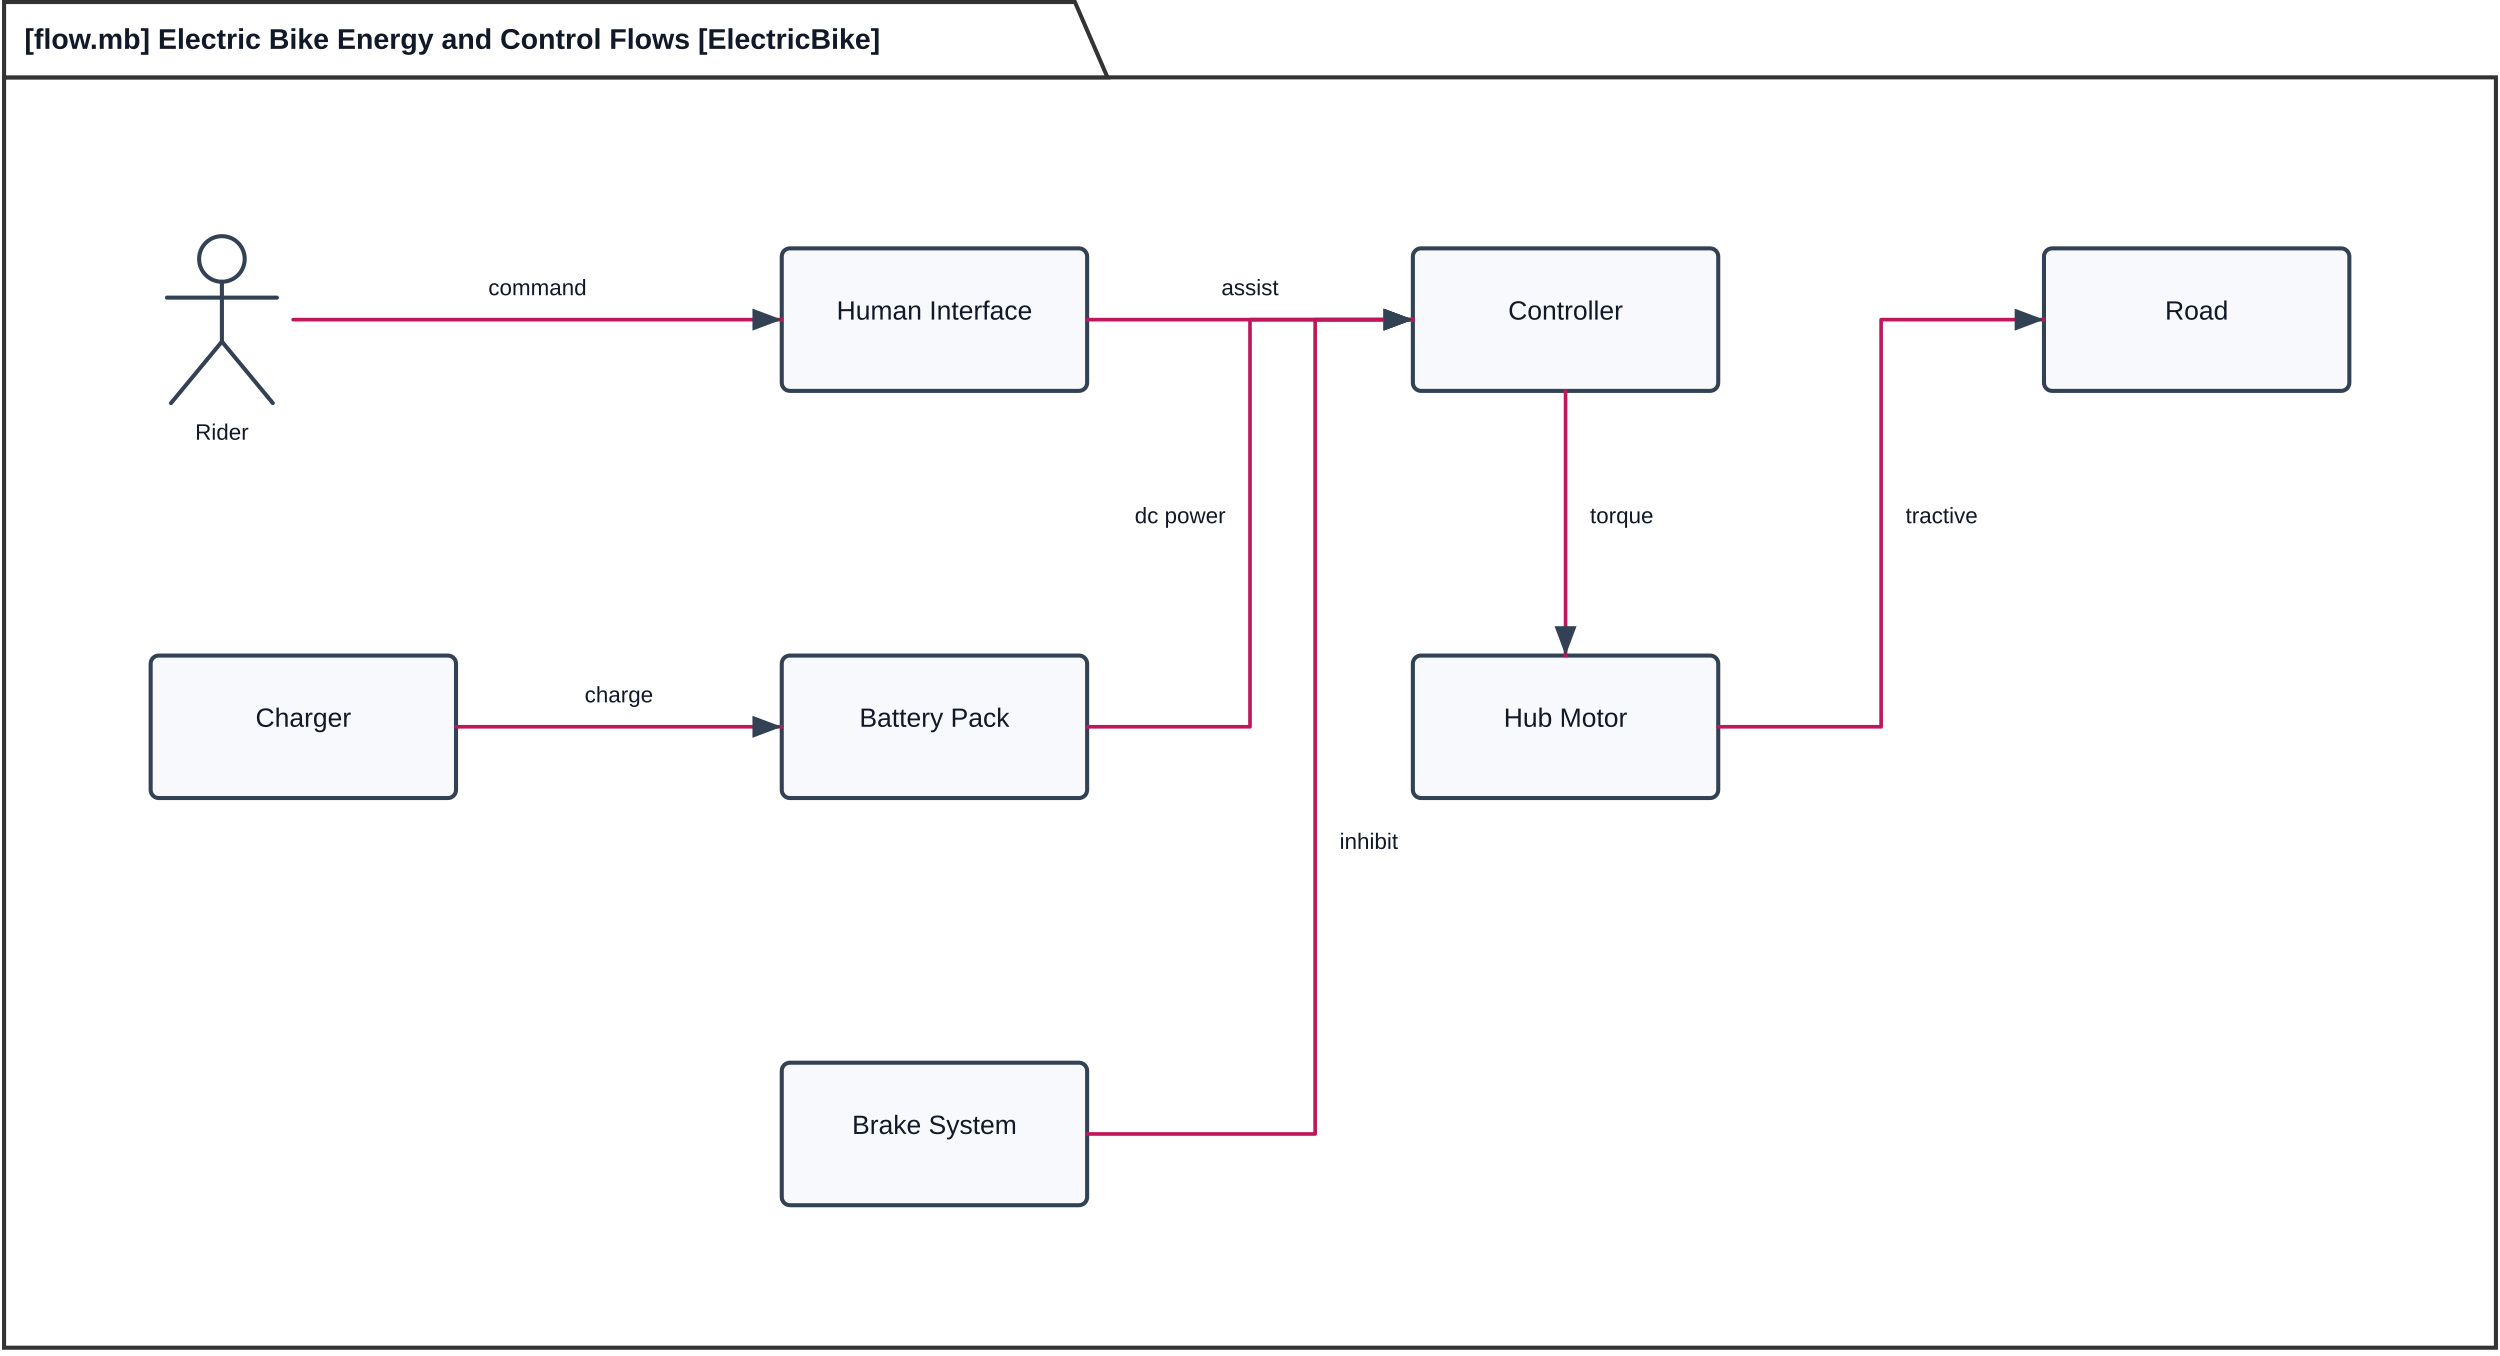
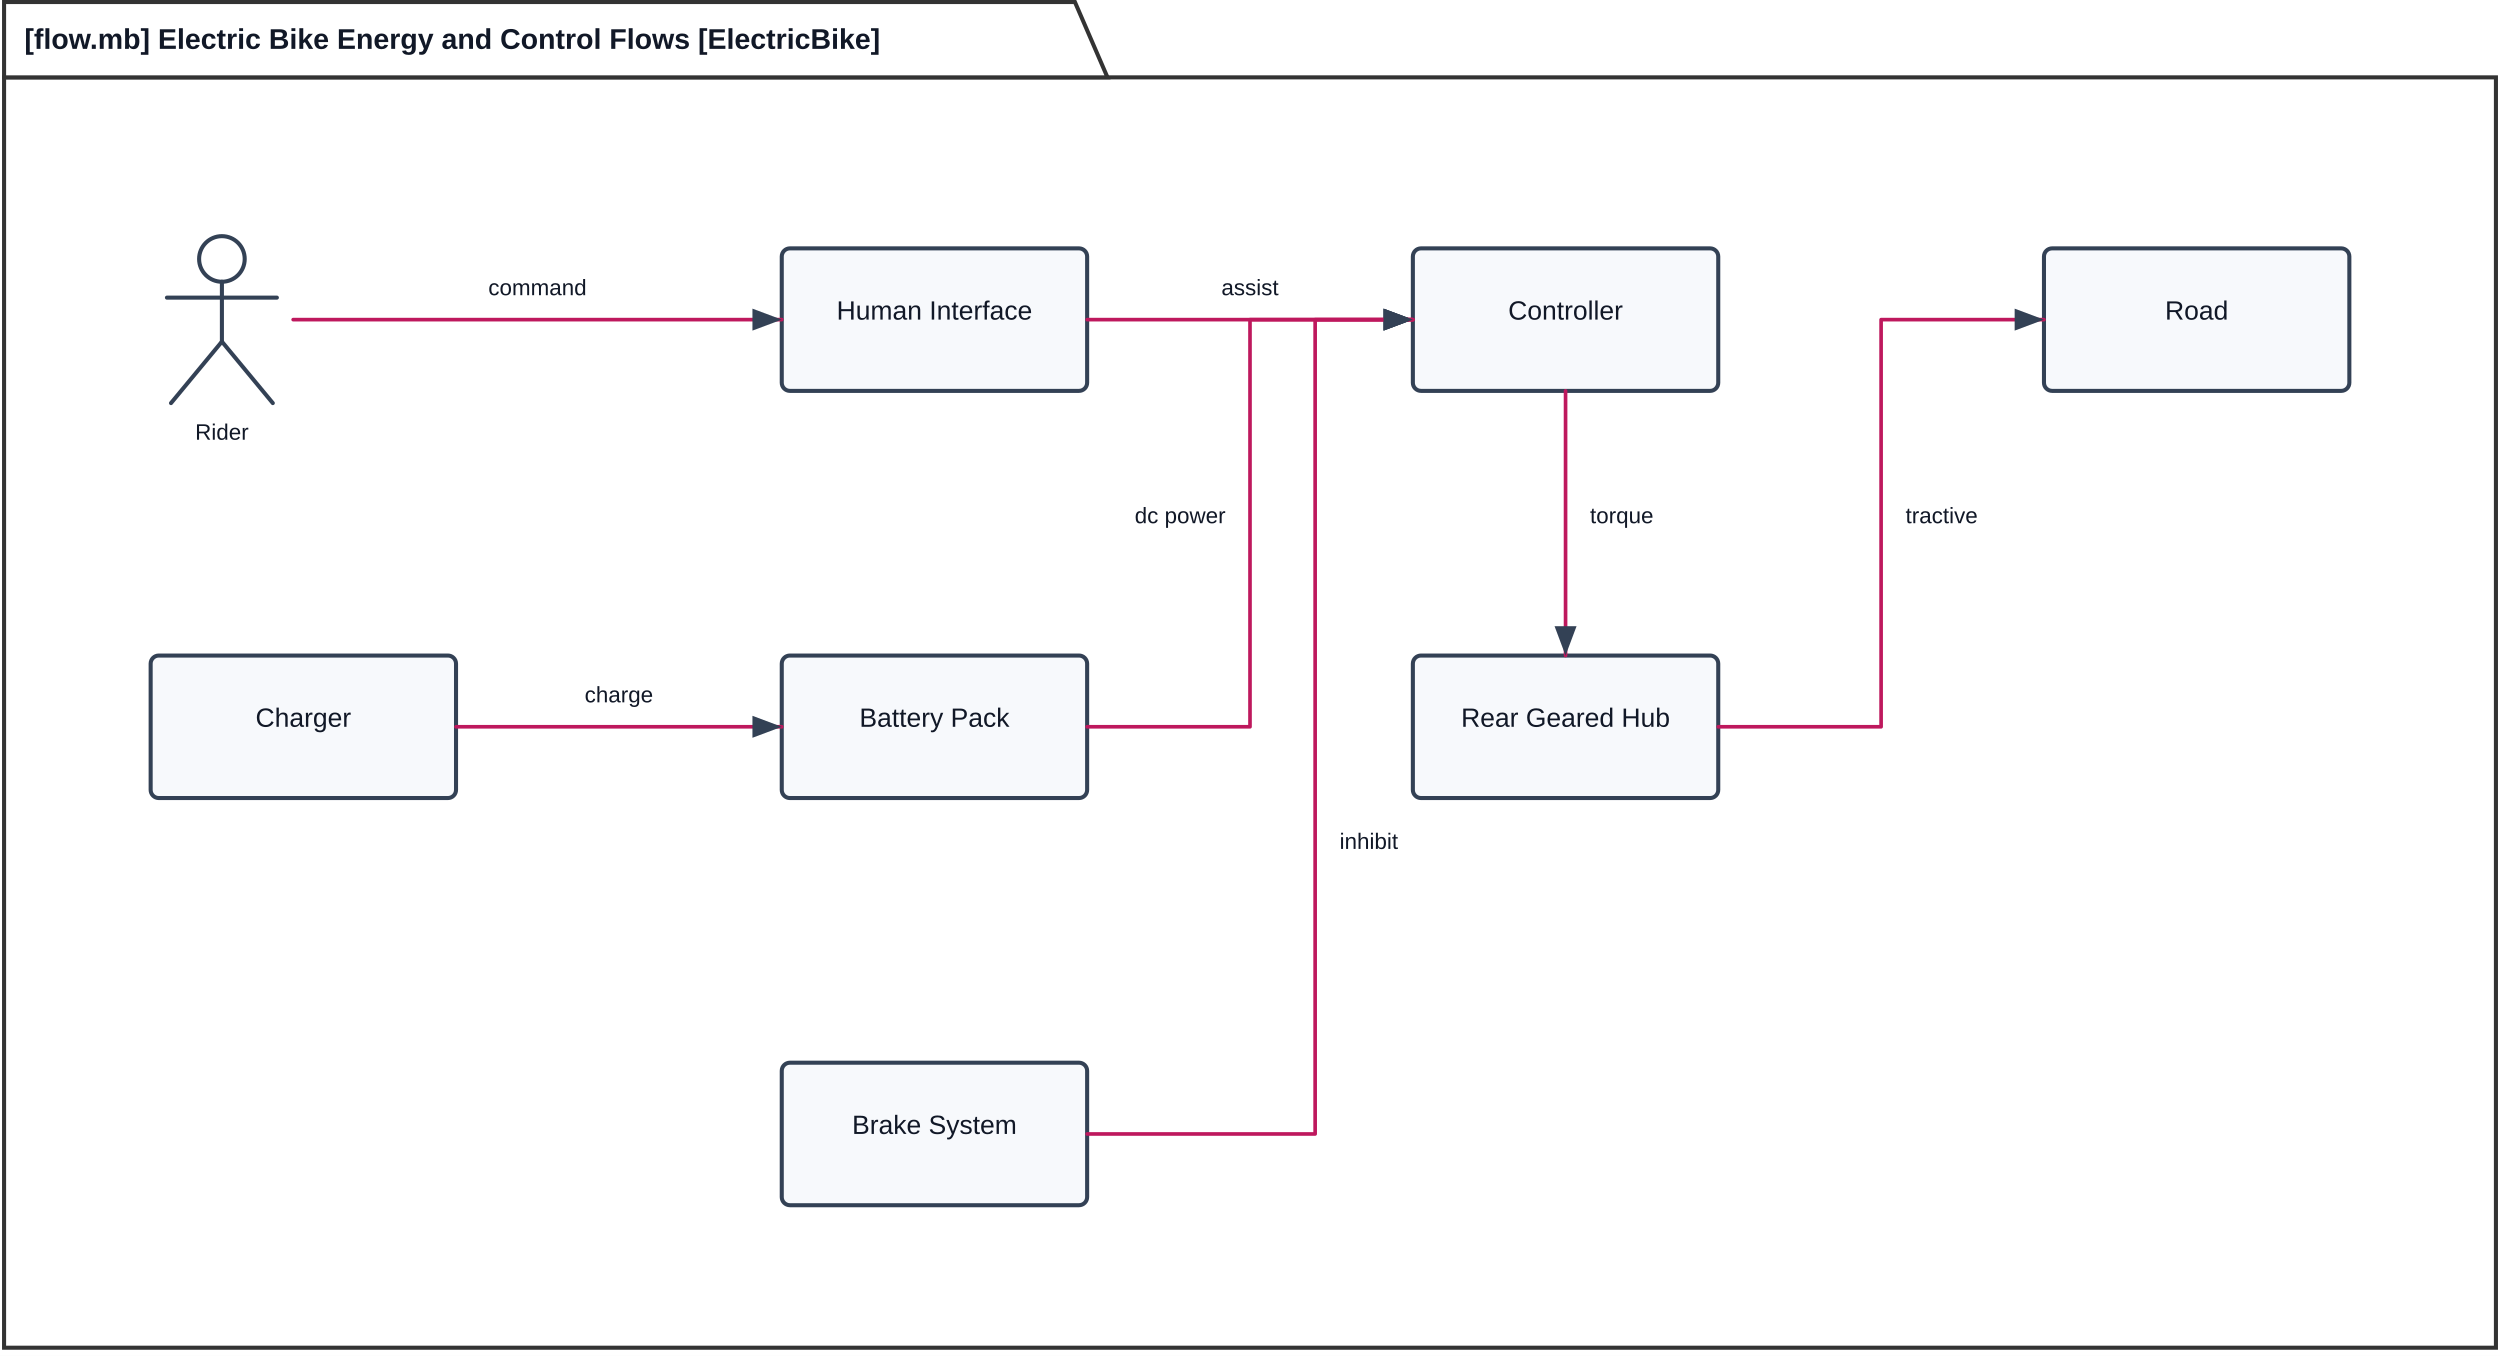
<svg xmlns="http://www.w3.org/2000/svg" width="1228" height="666" viewBox="0 0 1228 666">
  <defs>
    <style>text{font-family:Arial,Helvetica,sans-serif;fill:#111827}.label{font-size:13px}.small{font-size:11px}.header{font-size:14px;font-weight:600}</style>
    <marker id="arrow" markerWidth="8" markerHeight="6" refX="8" refY="3" orient="auto">
      <polygon points="0 0,8 3,0 6" fill="#1D4ED8" />
    </marker>
    <marker id="arrow-dark" markerWidth="8" markerHeight="6" refX="8" refY="3" orient="auto">
      <polygon points="0 0,8 3,0 6" fill="#334155" />
    </marker>
    <marker id="composition" markerWidth="12" markerHeight="12" refX="0" refY="6" orient="auto" markerUnits="strokeWidth">
      <polygon points="0 6,6 0,12 6,6 12" fill="#111827" stroke="#111827" />
    </marker>
  </defs>
  <rect x="0" y="0" width="1228" height="666" fill="#FFFFFF" />
  <rect x="2" y="38" width="1224" height="624" fill="none" stroke="#333333" stroke-width="2" />
  <path d="M 2 1 H 528 L 544 38 H 2 Z" fill="#FFFFFF" stroke="#333333" stroke-width="2" />
  <text class="header" x="12" y="24">[flow.mb] Electric Bike Energy and Control Flows [ElectricBike]</text>
  <rect x="2" y="38" width="1224" height="626" fill="none" stroke="#333333" stroke-width="0" />
  <g transform="translate(2,40)">
    <circle id="rider" cx="107" cy="87.2" r="11.2" fill="#FFFFFF" stroke="#334155" stroke-width="2" />
    <line x1="107" y1="98.4" x2="107" y2="127.8" stroke="#334155" stroke-width="2" stroke-linecap="round" />
    <line x1="80" y1="106.2" x2="134" y2="106.2" stroke="#334155" stroke-width="2" stroke-linecap="round" />
    <line x1="107" y1="127.8" x2="82" y2="158" stroke="#334155" stroke-width="2" stroke-linecap="round" />
    <line x1="107" y1="127.8" x2="132" y2="158" stroke="#334155" stroke-width="2" stroke-linecap="round" />
    <text class="small" text-anchor="middle" x="107" y="176">Rider</text>
    <rect id="charger" x="72" y="282" width="150" height="70" rx="4" fill="#F7F9FC" stroke="#334155" stroke-width="2" />
    <text class="label" text-anchor="middle" x="147" y="317">Charger</text>
    <rect id="humanInterface" x="382" y="82" width="150" height="70" rx="4" fill="#F7F9FC" stroke="#334155" stroke-width="2" />
    <text class="label" text-anchor="middle" x="457" y="117">Human Interface</text>
    <rect id="batteryPack" x="382" y="282" width="150" height="70" rx="4" fill="#F7F9FC" stroke="#334155" stroke-width="2" />
    <text class="label" text-anchor="middle" x="457" y="317">Battery Pack</text>
    <rect id="brakeSystem" x="382" y="482" width="150" height="70" rx="4" fill="#F7F9FC" stroke="#334155" stroke-width="2" />
    <text class="label" text-anchor="middle" x="457" y="517">Brake System</text>
    <rect id="motorController" x="692" y="82" width="150" height="70" rx="4" fill="#F7F9FC" stroke="#334155" stroke-width="2" />
    <text class="label" text-anchor="middle" x="767" y="117">Controller</text>
    <rect id="hubMotor" x="692" y="282" width="150" height="70" rx="4" fill="#F7F9FC" stroke="#334155" stroke-width="2" />
-     <text class="label" text-anchor="middle" x="767" y="317">Hub Motor</text>
+     <text class="label" text-anchor="middle" x="767" y="317">Rear Geared Hub</text>
    <rect id="road" x="1002" y="82" width="150" height="70" rx="4" fill="#F7F9FC" stroke="#334155" stroke-width="2" />
    <text class="label" text-anchor="middle" x="1077" y="117">Road</text>
    <path d="M 142,117 L 382,117" fill="none" stroke="#BE185D" stroke-width="1.8" stroke-linejoin="round" stroke-linecap="round" marker-end="url(#arrow-dark)" />
    <path d="M 222,317 L 382,317" fill="none" stroke="#BE185D" stroke-width="1.8" stroke-linejoin="round" stroke-linecap="round" marker-end="url(#arrow-dark)" />
    <path d="M 532,317 L 612,317 L 612,117 L 692,117" fill="none" stroke="#BE185D" stroke-width="1.8" stroke-linejoin="round" stroke-linecap="round" marker-end="url(#arrow-dark)" />
    <path d="M 532,117 L 692,117" fill="none" stroke="#BE185D" stroke-width="1.8" stroke-linejoin="round" stroke-linecap="round" marker-end="url(#arrow-dark)" />
    <path d="M 532,517 L 644,517 L 644,117 L 692,117" fill="none" stroke="#BE185D" stroke-width="1.8" stroke-linejoin="round" stroke-linecap="round" marker-end="url(#arrow-dark)" />
    <path d="M 767,152 L 767,282" fill="none" stroke="#BE185D" stroke-width="1.8" stroke-linejoin="round" stroke-linecap="round" marker-end="url(#arrow-dark)" />
    <path d="M 842,317 L 922,317 L 922,117 L 1002,117" fill="none" stroke="#BE185D" stroke-width="1.8" stroke-linejoin="round" stroke-linecap="round" marker-end="url(#arrow-dark)" />
    <text class="small" text-anchor="middle" x="262" y="105">command</text>
    <text class="small" text-anchor="middle" x="302" y="305">charge</text>
    <text class="small" text-anchor="end" x="600" y="217">dc power</text>
    <text class="small" text-anchor="middle" x="612" y="105">assist</text>
    <text class="small" x="656" y="377">inhibit</text>
    <text class="small" x="779" y="217">torque</text>
    <text class="small" x="934" y="217">tractive</text>
  </g>
</svg>
